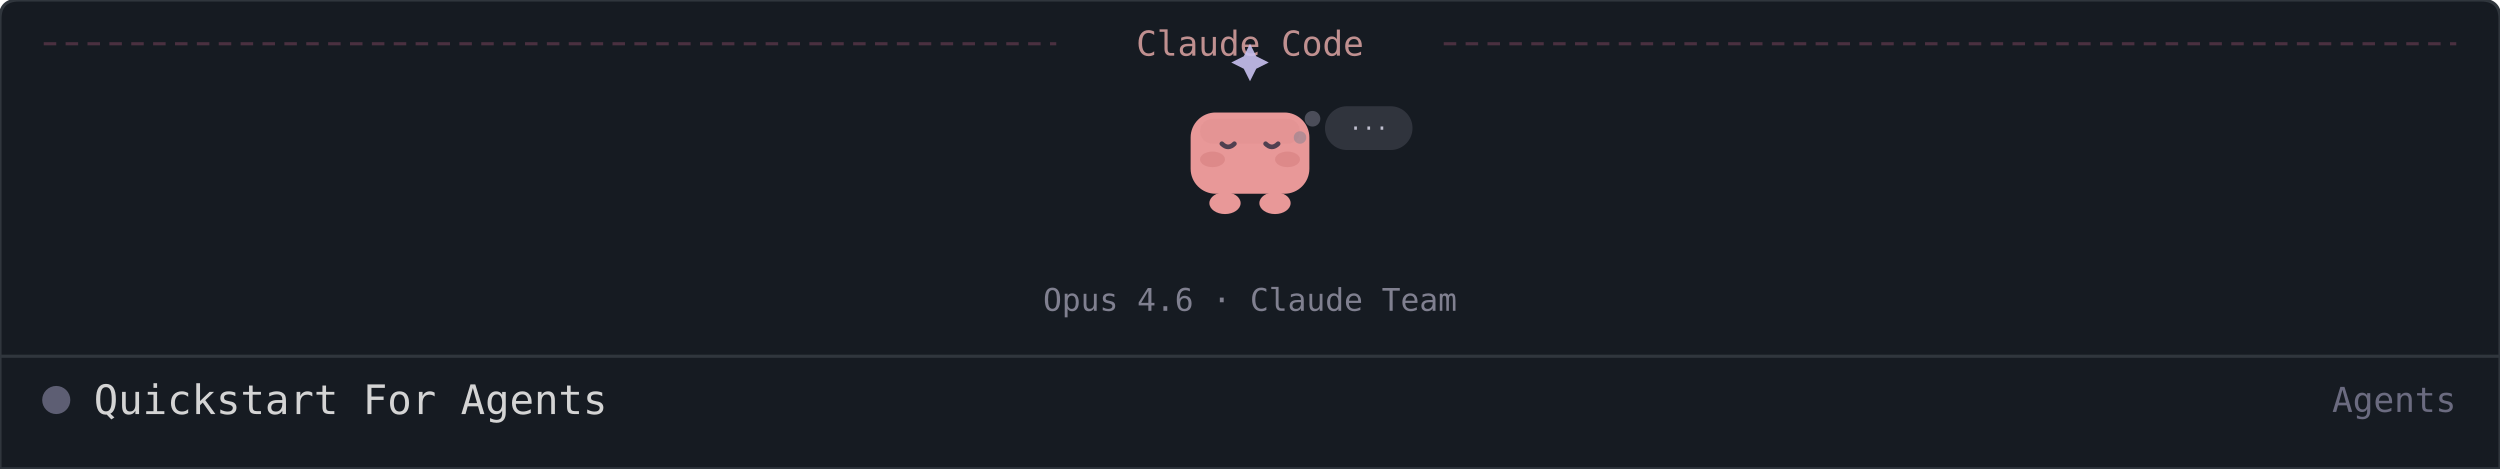
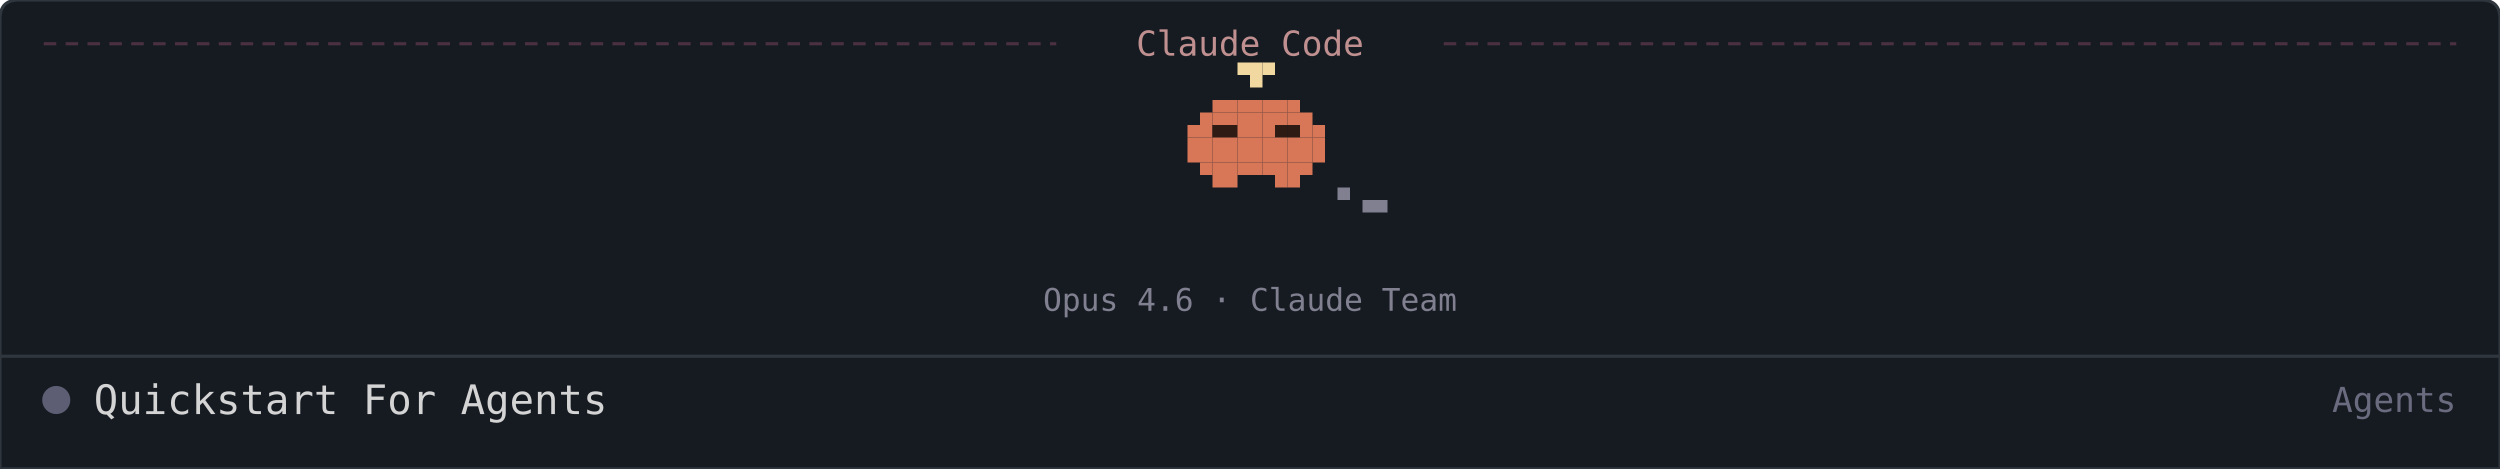
<svg xmlns="http://www.w3.org/2000/svg" viewBox="0 0 800 150" role="img" aria-label="Quickstart For Agents">
  <path d="M0,6 Q0,0 6,0 L794,0 Q800,0 800,6 L800,150 L0,150 Z" fill="#161b22" stroke="#30363d" stroke-width="1" />
  <line x1="14" y1="14" x2="338" y2="14" stroke="#4a3040" stroke-dasharray="4,3" />
  <text x="400" y="14" fill="#c09090" font-family="'JetBrains Mono','Fira Code',monospace" font-size="11" font-weight="400" dominant-baseline="central" text-anchor="middle">Claude Code</text>
  <line x1="462" y1="14" x2="786" y2="14" stroke="#4a3040" stroke-dasharray="4,3" />
-   <path d="M400,14 L402,18 L406,20 L402,22 L400,26 L398,22 L394,20 L398,18 Z" fill="#c8c0f0" opacity="0.9" />
-   <rect x="381" y="36" width="38" height="26" rx="8" fill="#e89898" />
-   <rect x="384" y="38" width="32" height="8" rx="4" fill="#d08080" opacity="0.15" />
-   <path d="M391,46 Q393,48 395,46" fill="none" stroke="#504050" stroke-width="1.5" stroke-linecap="round" />
-   <path d="M405,46 Q407,48 409,46" fill="none" stroke="#504050" stroke-width="1.5" stroke-linecap="round" />
-   <ellipse cx="388" cy="51" rx="4" ry="2.5" fill="#d07878" opacity="0.45" />
-   <ellipse cx="412" cy="51" rx="4" ry="2.5" fill="#d07878" opacity="0.45" />
-   <ellipse cx="392" cy="65" rx="5" ry="3.5" fill="#e89898" />
-   <ellipse cx="408" cy="65" rx="5" ry="3.5" fill="#e89898" />
-   <circle cx="416" cy="44" r="2" fill="#808090" opacity="0.5" />
-   <circle cx="420" cy="38" r="2.5" fill="#808090" opacity="0.5" />
-   <rect x="424" y="34" width="28" height="14" rx="7" fill="#808090" opacity="0.25" />
-   <text x="438" y="41" fill="#c0c0d0" font-family="'JetBrains Mono',monospace" font-size="7" font-weight="400" dominant-baseline="central" text-anchor="middle">···</text>
+   <rect x="396" y="20" width="4" height="4" fill="#F0D8A0" />
+   <rect x="400" y="20" width="4" height="4" fill="#F0D8A0" />
+   <rect x="404" y="20" width="4" height="4" fill="#F0D8A0" />
+   <rect x="400" y="24" width="4" height="4" fill="#F0D8A0" />
+   <rect x="388" y="32" width="4" height="4" fill="#D77757" />
+   <rect x="392" y="32" width="4" height="4" fill="#D77757" />
+   <rect x="396" y="32" width="4" height="4" fill="#D77757" />
+   <rect x="400" y="32" width="4" height="4" fill="#D77757" />
+   <rect x="404" y="32" width="4" height="4" fill="#D77757" />
+   <rect x="408" y="32" width="4" height="4" fill="#D77757" />
+   <rect x="412" y="32" width="4" height="4" fill="#D77757" />
+   <rect x="384" y="36" width="4" height="4" fill="#D77757" />
+   <rect x="388" y="36" width="4" height="4" fill="#D77757" />
+   <rect x="392" y="36" width="4" height="4" fill="#D77757" />
+   <rect x="396" y="36" width="4" height="4" fill="#D77757" />
+   <rect x="400" y="36" width="4" height="4" fill="#D77757" />
+   <rect x="404" y="36" width="4" height="4" fill="#D77757" />
+   <rect x="408" y="36" width="4" height="4" fill="#D77757" />
+   <rect x="412" y="36" width="4" height="4" fill="#D77757" />
+   <rect x="416" y="36" width="4" height="4" fill="#D77757" />
+   <rect x="380" y="40" width="4" height="4" fill="#D77757" />
+   <rect x="384" y="40" width="4" height="4" fill="#D77757" />
+   <rect x="388" y="40" width="4" height="4" fill="#2D1B14" />
+   <rect x="392" y="40" width="4" height="4" fill="#2D1B14" />
+   <rect x="396" y="40" width="4" height="4" fill="#D77757" />
+   <rect x="400" y="40" width="4" height="4" fill="#D77757" />
+   <rect x="404" y="40" width="4" height="4" fill="#D77757" />
+   <rect x="408" y="40" width="4" height="4" fill="#2D1B14" />
+   <rect x="412" y="40" width="4" height="4" fill="#2D1B14" />
+   <rect x="416" y="40" width="4" height="4" fill="#D77757" />
+   <rect x="420" y="40" width="4" height="4" fill="#D77757" />
+   <rect x="380" y="44" width="4" height="4" fill="#D77757" />
+   <rect x="384" y="44" width="4" height="4" fill="#D77757" />
+   <rect x="388" y="44" width="4" height="4" fill="#D77757" />
+   <rect x="392" y="44" width="4" height="4" fill="#D77757" />
+   <rect x="396" y="44" width="4" height="4" fill="#D77757" />
+   <rect x="400" y="44" width="4" height="4" fill="#D77757" />
+   <rect x="404" y="44" width="4" height="4" fill="#D77757" />
+   <rect x="408" y="44" width="4" height="4" fill="#D77757" />
+   <rect x="412" y="44" width="4" height="4" fill="#D77757" />
+   <rect x="416" y="44" width="4" height="4" fill="#D77757" />
+   <rect x="420" y="44" width="4" height="4" fill="#D77757" />
+   <rect x="380" y="48" width="4" height="4" fill="#D77757" />
+   <rect x="384" y="48" width="4" height="4" fill="#D77757" />
+   <rect x="388" y="48" width="4" height="4" fill="#D77757" />
+   <rect x="392" y="48" width="4" height="4" fill="#D77757" />
+   <rect x="396" y="48" width="4" height="4" fill="#D77757" />
+   <rect x="400" y="48" width="4" height="4" fill="#D77757" />
+   <rect x="404" y="48" width="4" height="4" fill="#D77757" />
+   <rect x="408" y="48" width="4" height="4" fill="#D77757" />
+   <rect x="412" y="48" width="4" height="4" fill="#D77757" />
+   <rect x="416" y="48" width="4" height="4" fill="#D77757" />
+   <rect x="420" y="48" width="4" height="4" fill="#D77757" />
+   <rect x="384" y="52" width="4" height="4" fill="#D77757" />
+   <rect x="388" y="52" width="4" height="4" fill="#D77757" />
+   <rect x="392" y="52" width="4" height="4" fill="#D77757" />
+   <rect x="396" y="52" width="4" height="4" fill="#D77757" />
+   <rect x="400" y="52" width="4" height="4" fill="#D77757" />
+   <rect x="404" y="52" width="4" height="4" fill="#D77757" />
+   <rect x="408" y="52" width="4" height="4" fill="#D77757" />
+   <rect x="412" y="52" width="4" height="4" fill="#D77757" />
+   <rect x="416" y="52" width="4" height="4" fill="#D77757" />
+   <rect x="388" y="56" width="4" height="4" fill="#D77757" />
+   <rect x="392" y="56" width="4" height="4" fill="#D77757" />
+   <rect x="408" y="56" width="4" height="4" fill="#D77757" />
+   <rect x="412" y="56" width="4" height="4" fill="#D77757" />
+   <rect x="428" y="60" width="4" height="4" fill="#808090" />
+   <rect x="436" y="64" width="4" height="4" fill="#808090" />
+   <rect x="440" y="64" width="4" height="4" fill="#808090" />
  <text x="400" y="96" fill="#808090" font-family="'JetBrains Mono','Fira Code',monospace" font-size="10" font-weight="400" dominant-baseline="central" text-anchor="middle">Opus 4.6 · Claude Team</text>
  <line x1="0" y1="114" x2="800" y2="114" stroke="#30363d" />
  <circle cx="18" cy="128" r="4.5" fill="#7b7b95" opacity="0.7" />
  <text x="30" y="128" fill="#d4d4d4" font-family="'JetBrains Mono','Fira Code',monospace" font-size="13" font-weight="400" dominant-baseline="central">Quickstart For Agents</text>
  <text x="786" y="128" fill="#6b6b80" font-family="'JetBrains Mono','Fira Code',monospace" font-size="11" font-weight="400" dominant-baseline="central" text-anchor="end">Agents</text>
</svg>
